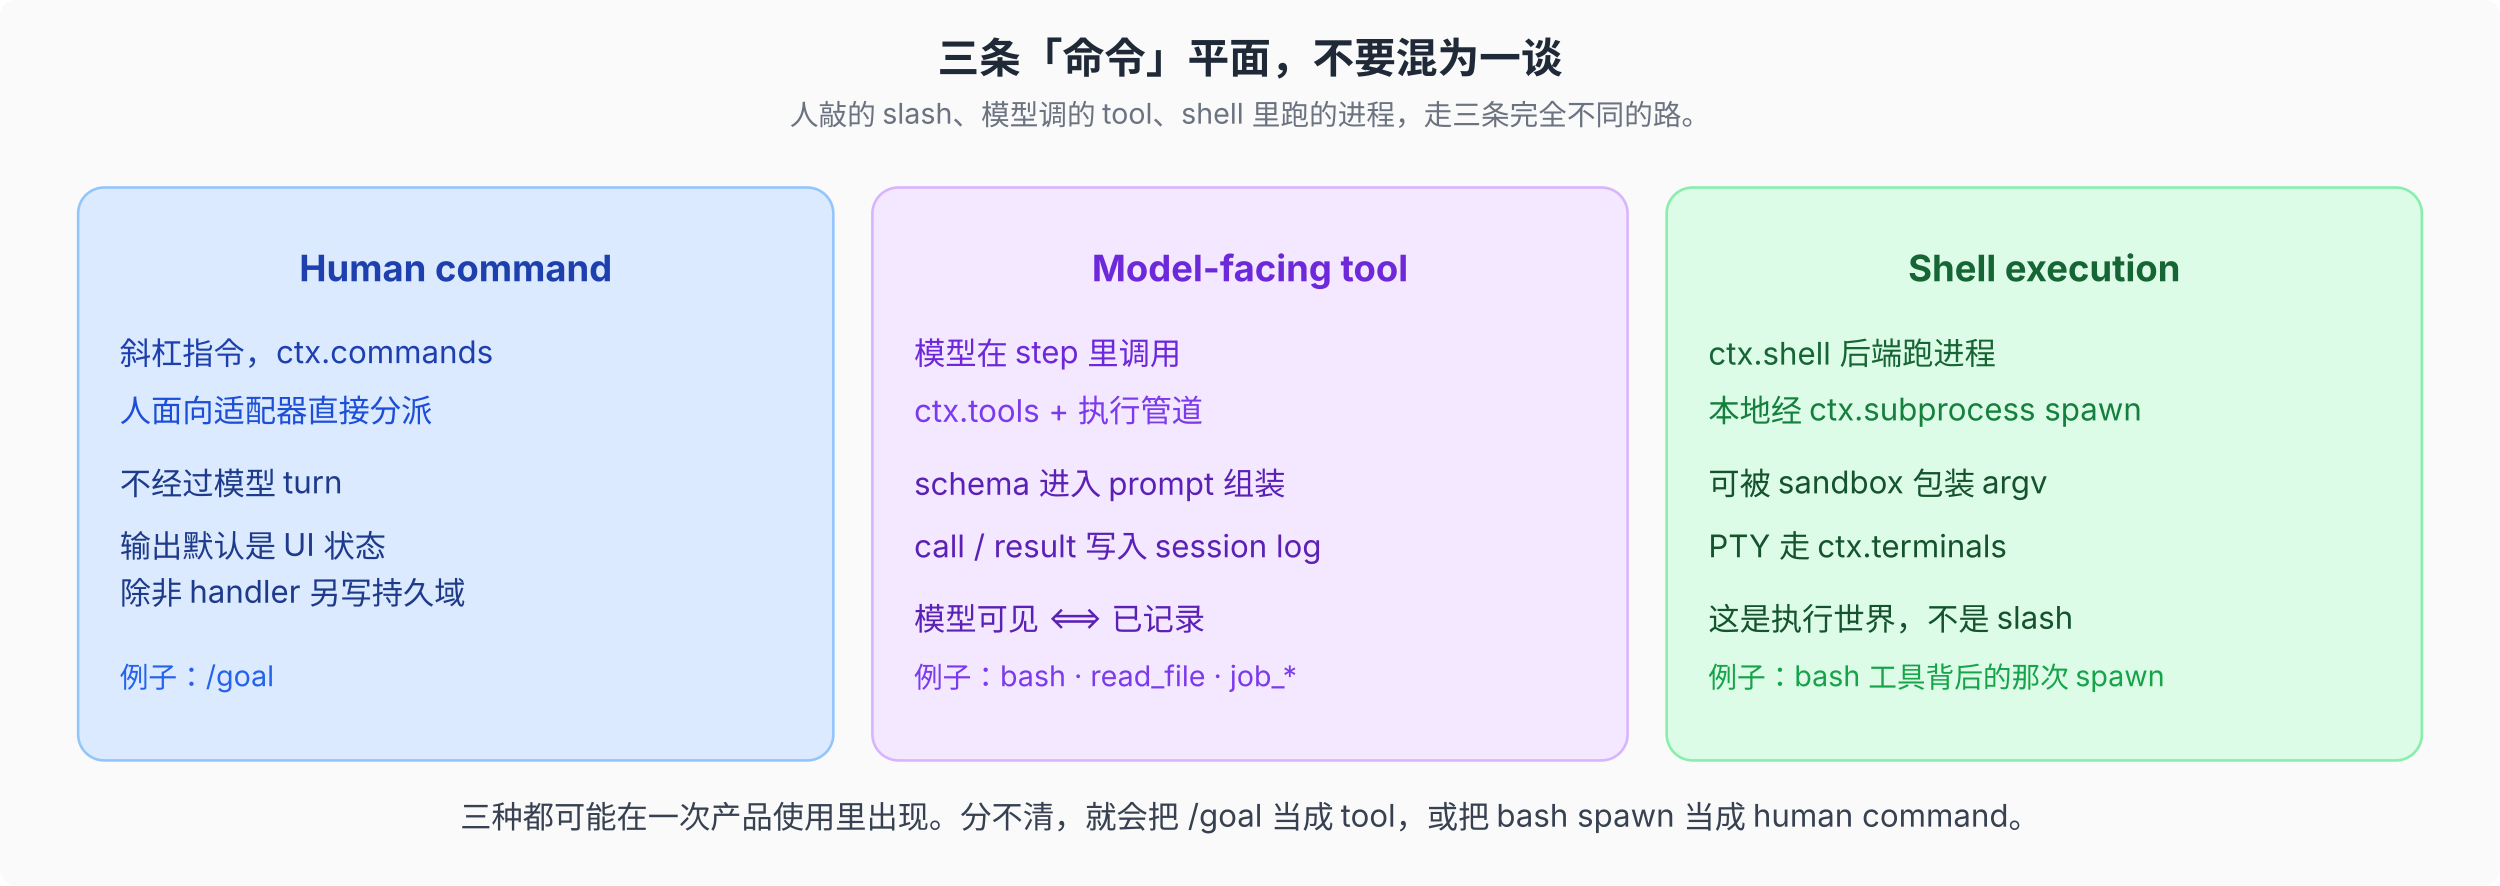
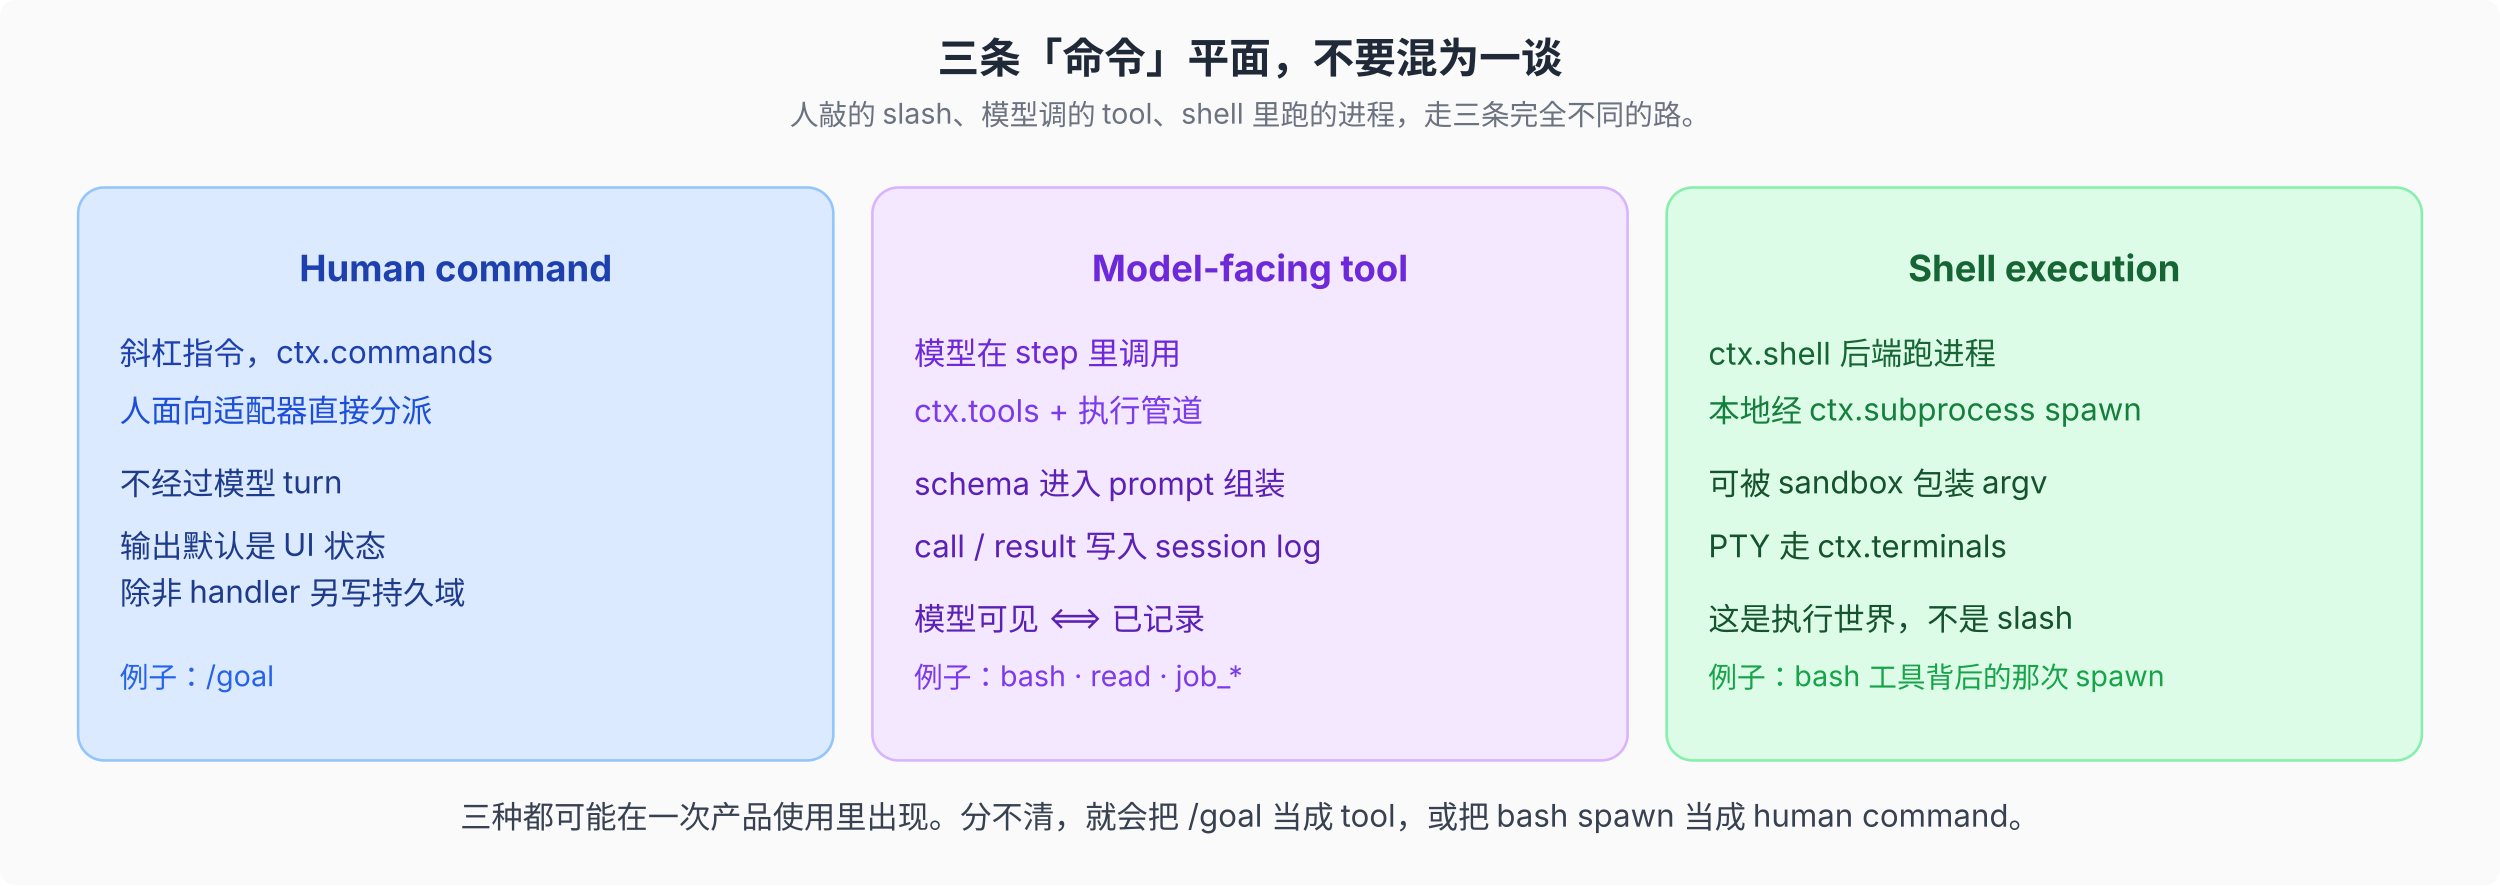
<svg xmlns="http://www.w3.org/2000/svg" viewBox="0 0 960 340" font-family="system-ui, -apple-system, 'PingFang SC', 'Noto Sans SC', sans-serif" font-size="12">
  <defs>
    <marker id="arr" markerWidth="8" markerHeight="6" refX="8" refY="3" orient="auto">
      <path d="M0,0 L8,3 L0,6 Z" fill="#4b5563" />
    </marker>
  </defs>
  <rect width="960" height="340" fill="#fafafa" rx="6" />
  <text x="480" y="28" text-anchor="middle" font-size="16" font-weight="700" fill="#1f2937">三条「命令」平面，不要混为一谈</text>
  <text x="480" y="48" text-anchor="middle" font-size="11" fill="#6b7280">人敲的 slash、模型调的 tool、shell 里跑的进程，走三条完全不同的路。</text>
  <rect x="30" y="72" width="290" height="220" rx="10" fill="#dbeafe" stroke="#93c5fd" />
  <text x="175" y="108" text-anchor="middle" font-size="14" font-weight="700" fill="#1e40af">Human command</text>
  <text x="46" y="140" font-size="12" fill="#1e40af">斜杠指令，ctx.commands</text>
  <text x="46" y="162" font-size="12" fill="#1d4ed8">人面向适配器直接分派</text>
  <text x="46" y="190" font-size="12" fill="#1e3a8a">不经过模型 turn</text>
  <text x="46" y="214" font-size="12" fill="#1e3a8a">输出默认是 UI 状态</text>
  <text x="46" y="232" font-size="12" fill="#1e3a8a">除非 handler 另写持久域</text>
  <text x="46" y="264" font-size="11" fill="#2563eb">例子：/goal</text>
  <rect x="335" y="72" width="290" height="220" rx="10" fill="#f3e8ff" stroke="#d8b4fe" />
  <text x="480" y="108" text-anchor="middle" font-size="14" font-weight="700" fill="#6d28d9">Model-facing tool</text>
  <text x="351" y="140" font-size="12" fill="#6d28d9">模型在 step 里调用</text>
  <text x="351" y="162" font-size="12" fill="#7c3aed">ctx.tools + 执行管道</text>
  <text x="351" y="190" font-size="12" fill="#5b21b6">schema 进入 prompt 组装</text>
  <text x="351" y="214" font-size="12" fill="#5b21b6">call / result 写入 session log</text>
  <text x="351" y="242" font-size="12" fill="#5b21b6">模型可见 ⟺ 已记录</text>
-   <text x="351" y="264" font-size="11" fill="#7c3aed">例子：bash · read_file · job_*</text>
+   <text x="351" y="264" font-size="11" fill="#7c3aed">例子：bash · read · job_*</text>
  <rect x="640" y="72" width="290" height="220" rx="10" fill="#dcfce7" stroke="#86efac" />
  <text x="785" y="108" text-anchor="middle" font-size="14" font-weight="700" fill="#166534">Shell execution</text>
  <text x="656" y="140" font-size="12" fill="#166534">ctx.shell 后端跑进程</text>
  <text x="656" y="162" font-size="12" fill="#15803d">本地经 ctx.subprocess spawn</text>
  <text x="656" y="190" font-size="12" fill="#14532d">可被 sandbox 包装 argv</text>
  <text x="656" y="214" font-size="12" fill="#14532d">PTY 走 ctx.terminals</text>
  <text x="656" y="242" font-size="12" fill="#14532d">这是执行世界，不是 slash</text>
  <text x="656" y="264" font-size="11" fill="#16a34a">例子：bash 工具背后的那次 spawn</text>
  <text x="480" y="318" text-anchor="middle" font-size="12" fill="#374151">三种都可能在一次产品使用里出现。分不清，就会把 /goal 当成 tool，或把 bash spawn 当成 human command。</text>
</svg>
